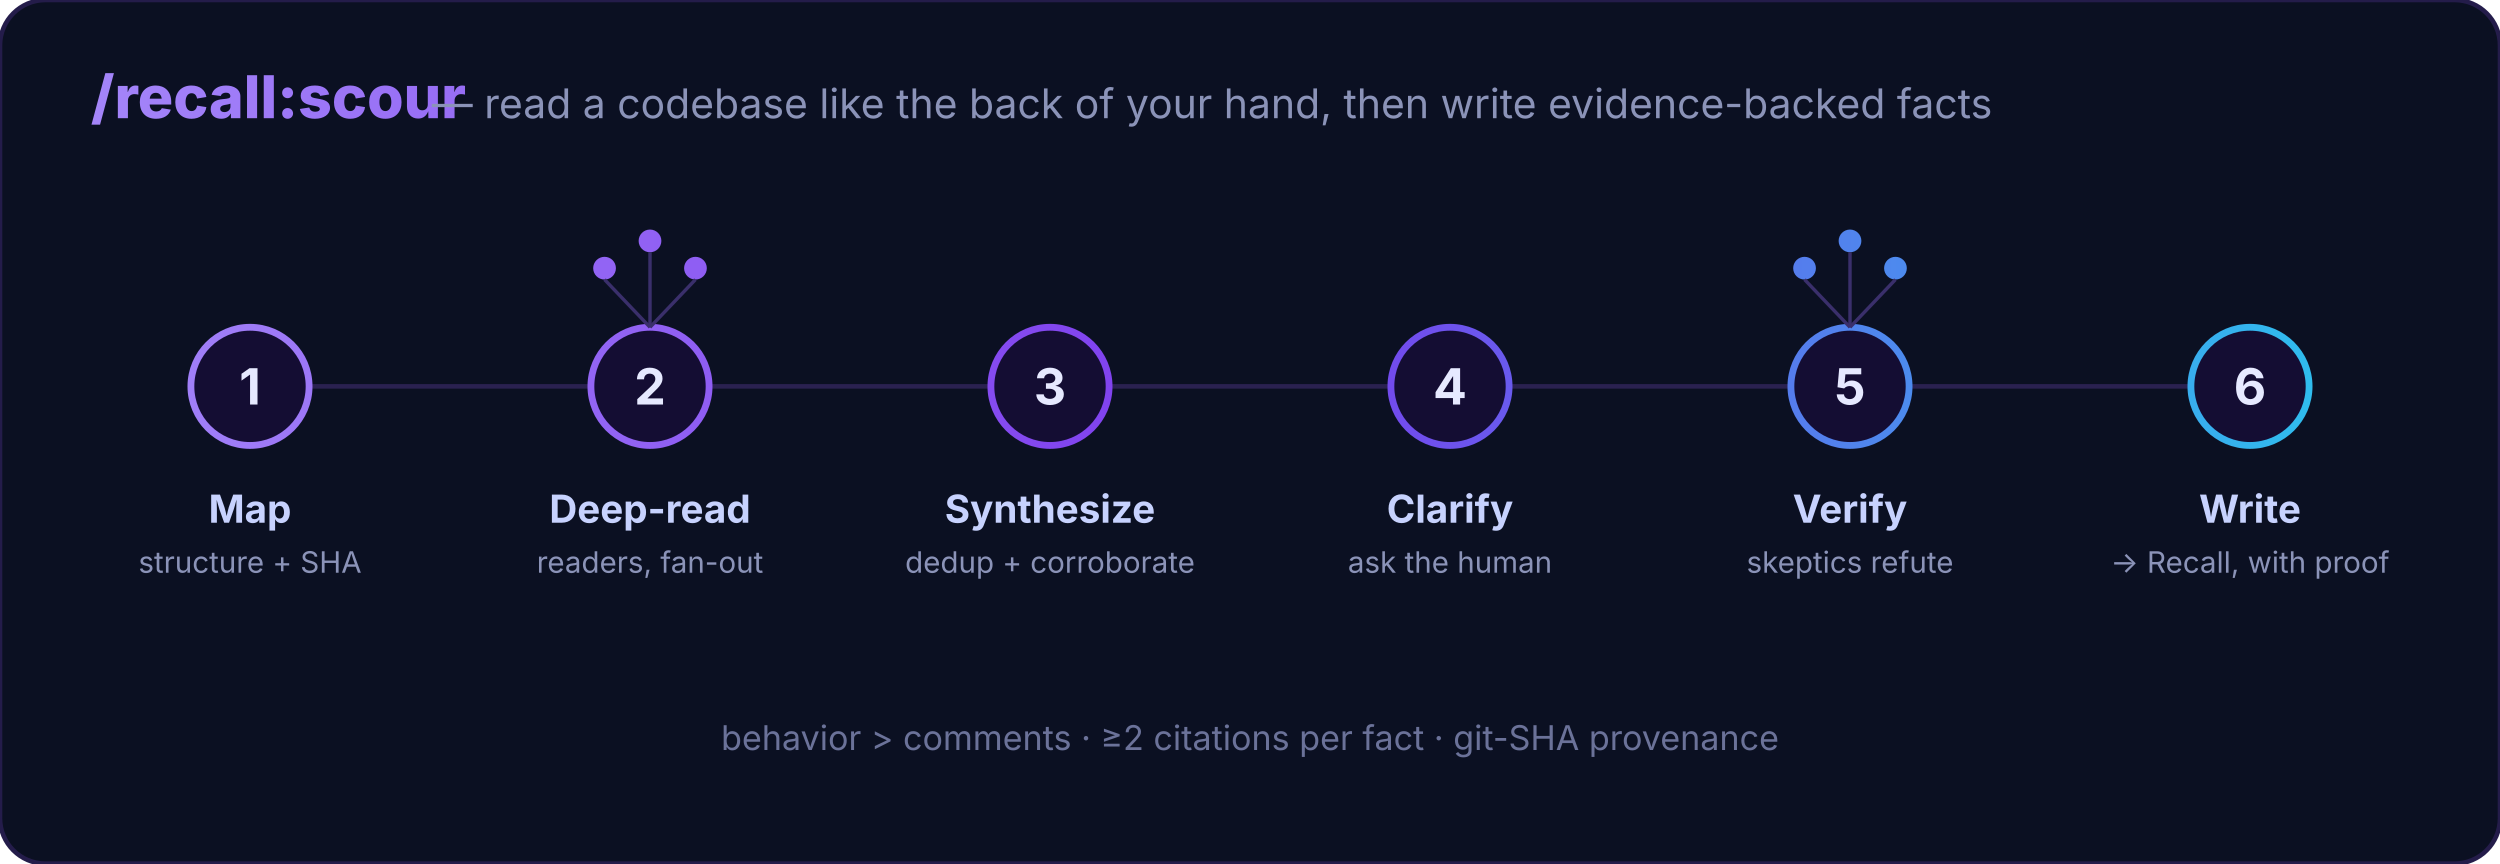
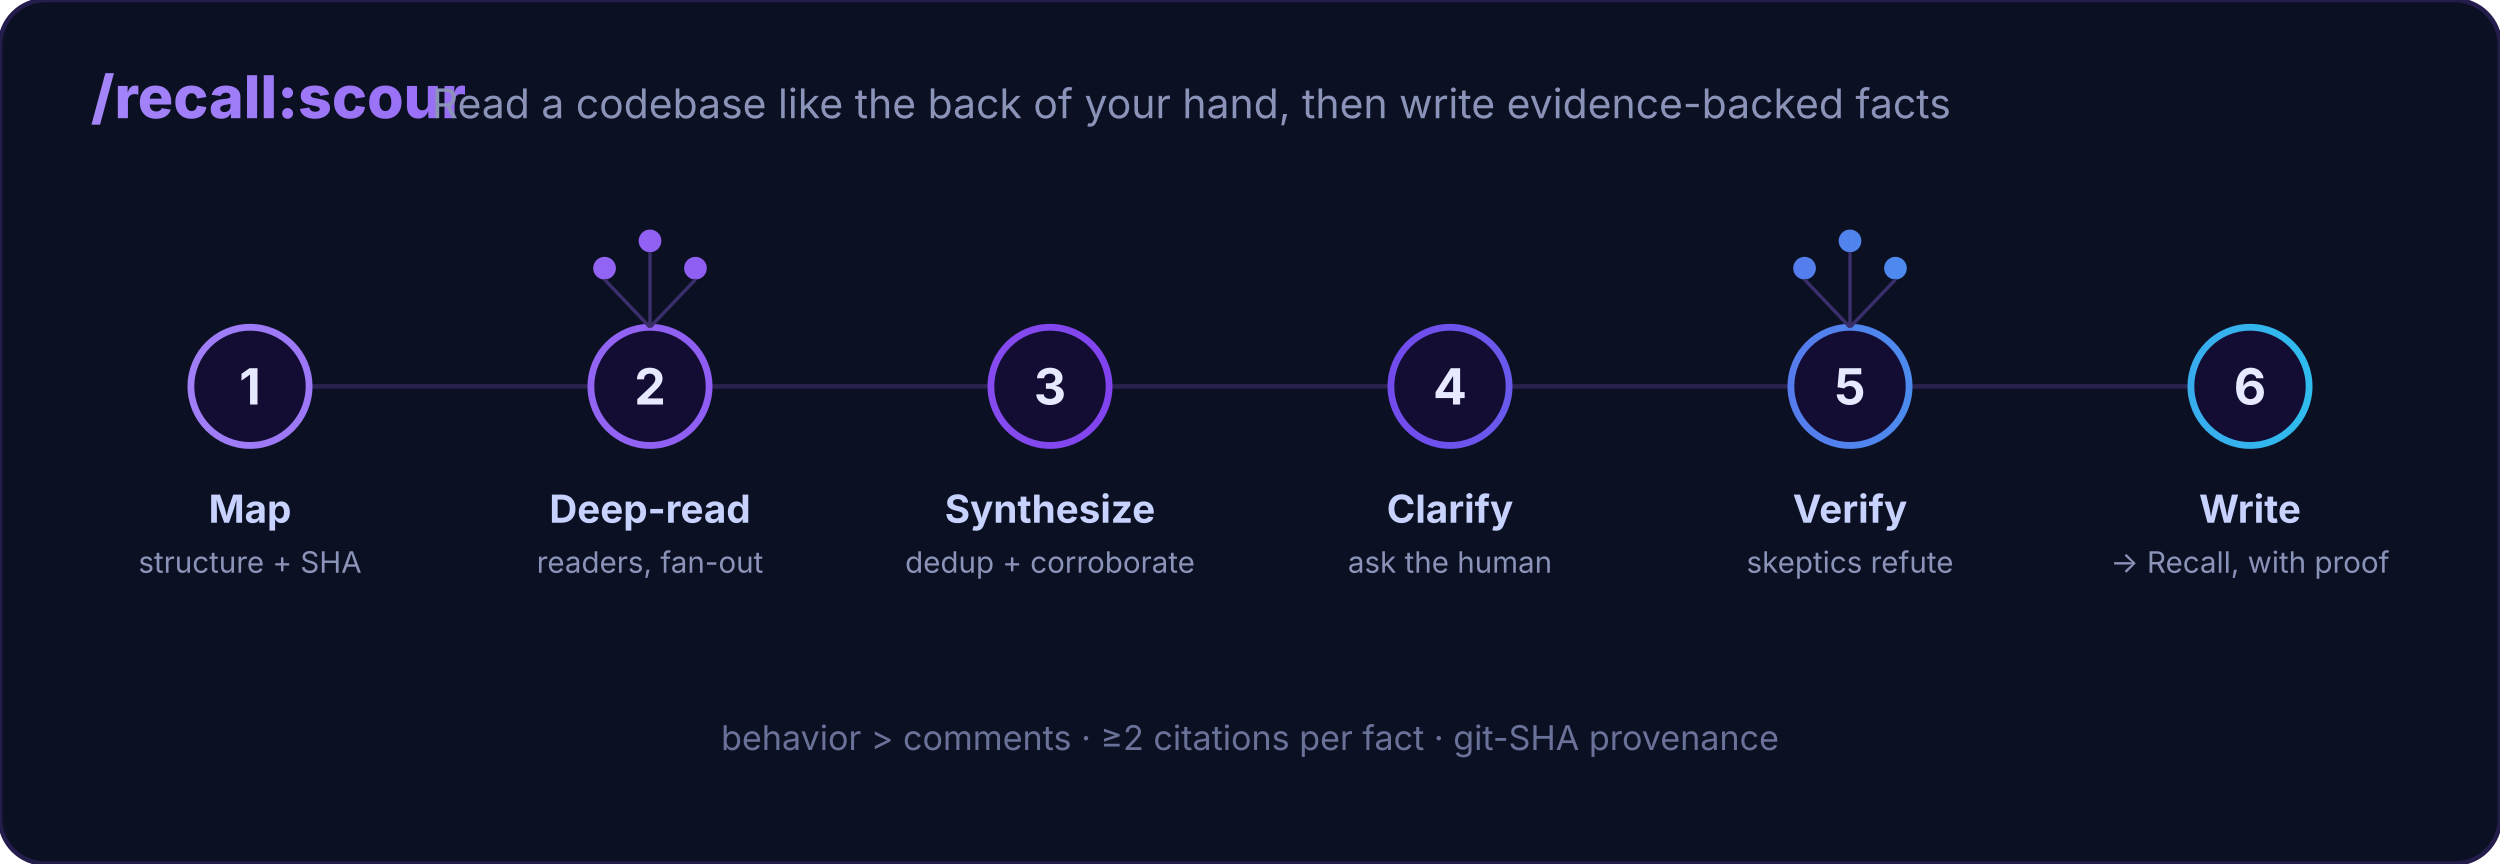
<svg xmlns="http://www.w3.org/2000/svg" width="1100" height="380" viewBox="0 0 1100 380" fill="none" role="img" aria-label="/recall:scour pipeline">
  <defs>
    <linearGradient id="g" x1="0" y1="0" x2="1100" y2="0" gradientUnits="userSpaceOnUse">
      <stop offset="0" stop-color="#a78bfa" />
      <stop offset="0.5" stop-color="#7c3aed" />
      <stop offset="1" stop-color="#22d3ee" />
    </linearGradient>
    <marker id="arr" markerWidth="9" markerHeight="9" refX="6" refY="3" orient="auto">
      <path d="M0 0 L6 3 L0 6 Z" fill="#7c83a3" />
    </marker>
  </defs>
  <rect width="1100" height="380" rx="20" fill="#0b1022" stroke="#241c4a" stroke-width="2" />
  <text x="40" y="52" font-family="Inter, Helvetica, Arial, sans-serif" font-size="26" font-weight="800" fill="url(#g)">/recall:scour</text>
-   <text x="190" y="52" font-family="Inter, Helvetica, Arial, sans-serif" font-size="18" fill="#8b93b8">— read a codebase like the back of your hand, then write evidence-backed facts</text>
+   <text x="190" y="52" font-family="Inter, Helvetica, Arial, sans-serif" font-size="18" fill="#8b93b8">Read a codebase like the back of your hand, then write evidence-backed facts</text>
  <line x1="110" y1="170" x2="990" y2="170" stroke="#2a2150" stroke-width="2" />
  <g font-family="Inter, Helvetica, Arial, sans-serif" text-anchor="middle">
    <circle cx="110" cy="170" r="26" fill="#140d33" stroke="url(#g)" stroke-width="3" />
    <text x="110" y="178" font-size="22" font-weight="700" fill="#e6e9ff">1</text>
    <text x="110" y="230" font-size="17" font-weight="700" fill="#c7d2fe">Map</text>
    <text x="110" y="252" font-size="13" fill="#8b93b8">structure + SHA</text>
    <circle cx="286" cy="170" r="26" fill="#140d33" stroke="url(#g)" stroke-width="3" />
    <text x="286" y="178" font-size="22" font-weight="700" fill="#e6e9ff">2</text>
    <text x="286" y="230" font-size="17" font-weight="700" fill="#c7d2fe">Deep-read</text>
    <text x="286" y="252" font-size="13" fill="#8b93b8">readers, fan-out</text>
    <g fill="url(#g)">
      <circle cx="266" cy="118" r="5" />
      <circle cx="286" cy="106" r="5" />
      <circle cx="306" cy="118" r="5" />
    </g>
    <g stroke="#3a2f6b" stroke-width="1.5">
      <line x1="286" y1="144" x2="266" y2="123" />
      <line x1="286" y1="144" x2="286" y2="111" />
      <line x1="286" y1="144" x2="306" y2="123" />
    </g>
    <circle cx="462" cy="170" r="26" fill="#140d33" stroke="url(#g)" stroke-width="3" />
    <text x="462" y="178" font-size="22" font-weight="700" fill="#e6e9ff">3</text>
    <text x="462" y="230" font-size="17" font-weight="700" fill="#c7d2fe">Synthesize</text>
    <text x="462" y="252" font-size="13" fill="#8b93b8">dedup + corroborate</text>
    <circle cx="638" cy="170" r="26" fill="#140d33" stroke="url(#g)" stroke-width="3" />
    <text x="638" y="178" font-size="22" font-weight="700" fill="#e6e9ff">4</text>
    <text x="638" y="230" font-size="17" font-weight="700" fill="#c7d2fe">Clarify</text>
    <text x="638" y="252" font-size="13" fill="#8b93b8">ask the human</text>
    <circle cx="814" cy="170" r="26" fill="#140d33" stroke="url(#g)" stroke-width="3" />
    <text x="814" y="178" font-size="22" font-weight="700" fill="#e6e9ff">5</text>
    <text x="814" y="230" font-size="17" font-weight="700" fill="#c7d2fe">Verify</text>
    <text x="814" y="252" font-size="13" fill="#8b93b8">skeptics refute</text>
    <g fill="url(#g)">
      <circle cx="794" cy="118" r="5" />
      <circle cx="814" cy="106" r="5" />
      <circle cx="834" cy="118" r="5" />
    </g>
    <g stroke="#3a2f6b" stroke-width="1.5">
      <line x1="814" y1="144" x2="794" y2="123" />
      <line x1="814" y1="144" x2="814" y2="111" />
      <line x1="814" y1="144" x2="834" y2="123" />
    </g>
    <circle cx="990" cy="170" r="26" fill="#140d33" stroke="url(#g)" stroke-width="3" />
    <text x="990" y="178" font-size="22" font-weight="700" fill="#e6e9ff">6</text>
    <text x="990" y="230" font-size="17" font-weight="700" fill="#c7d2fe">Write</text>
    <text x="990" y="252" font-size="13" fill="#8b93b8">→ Recall, with proof</text>
  </g>
  <text x="550" y="330" text-anchor="middle" font-family="Inter, Helvetica, Arial, sans-serif" font-size="15" fill="#6b7299">behavior &gt; comments · ≥2 citations per fact · git-SHA provenance</text>
</svg>
